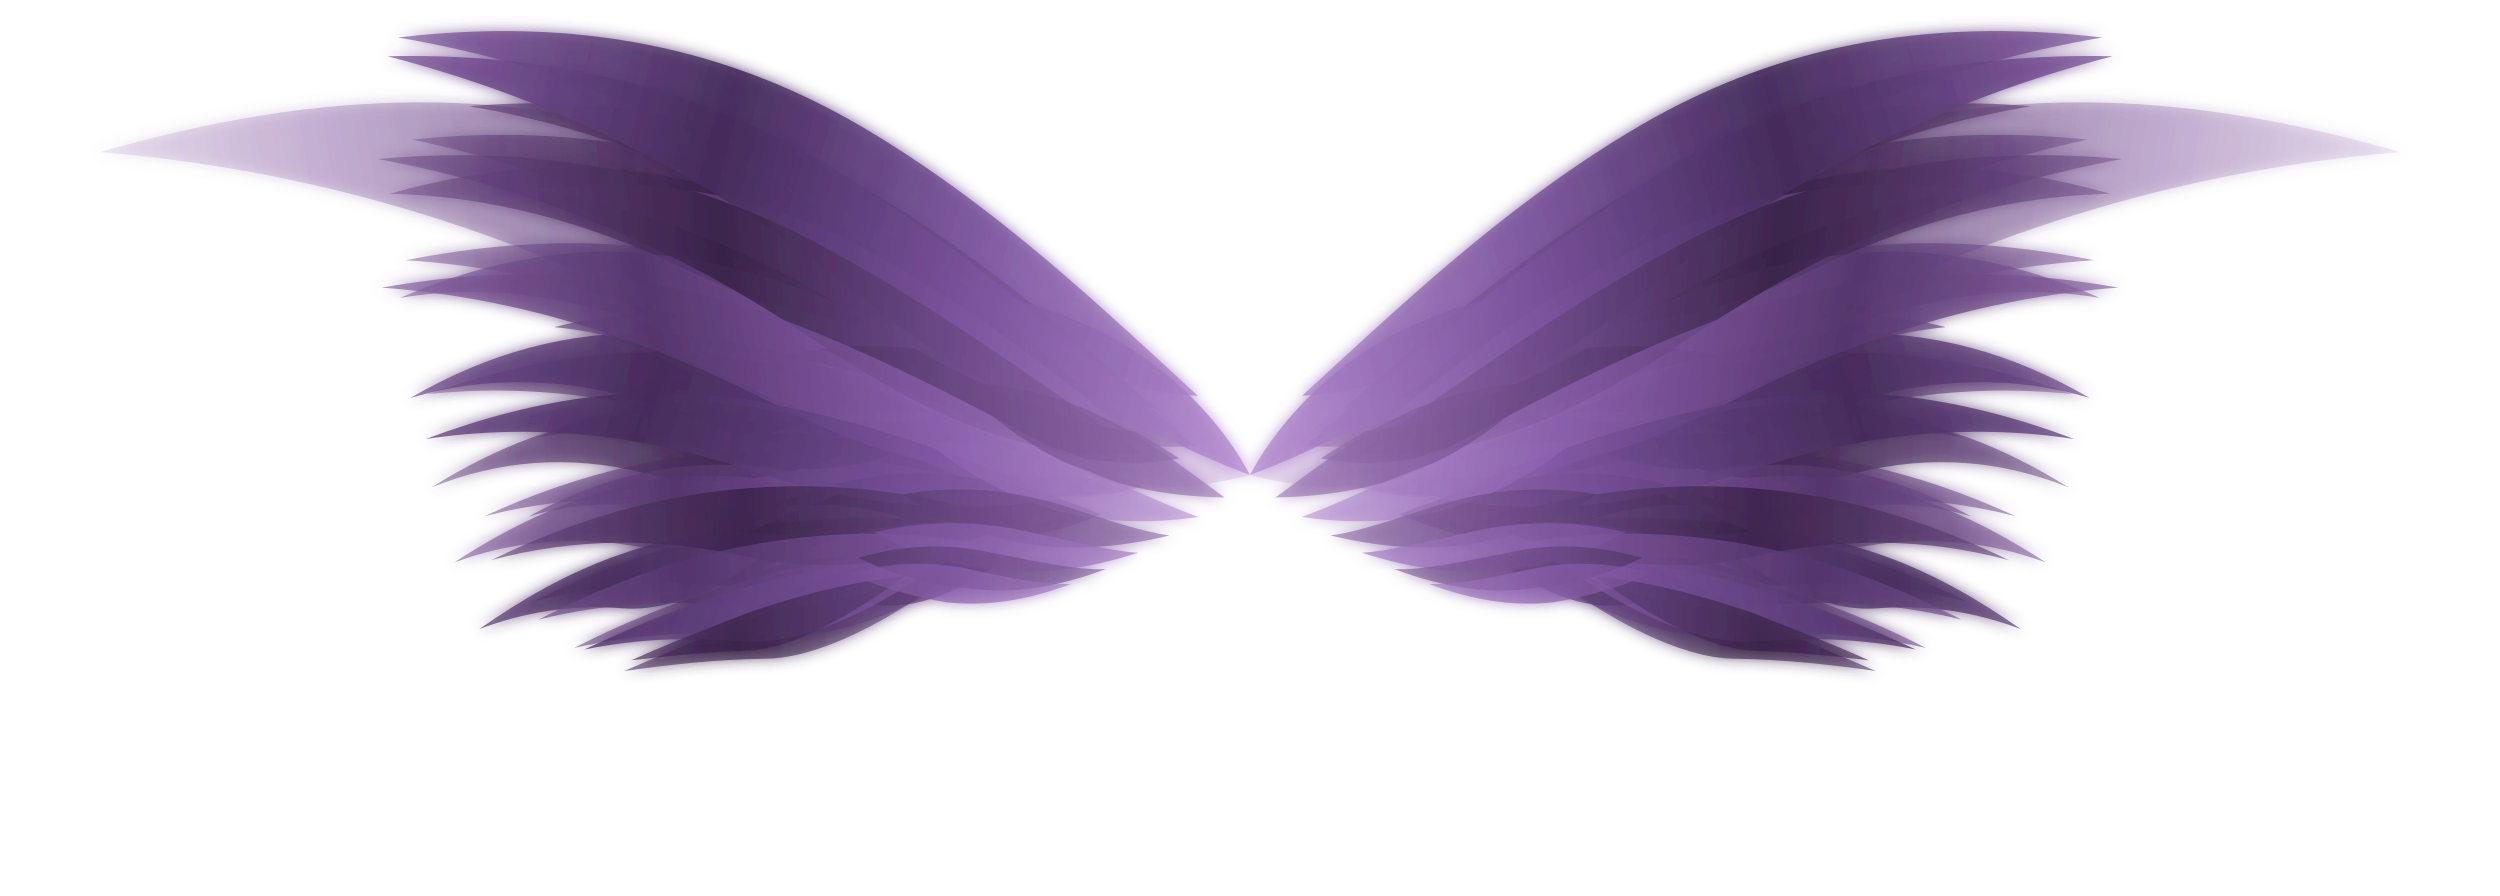
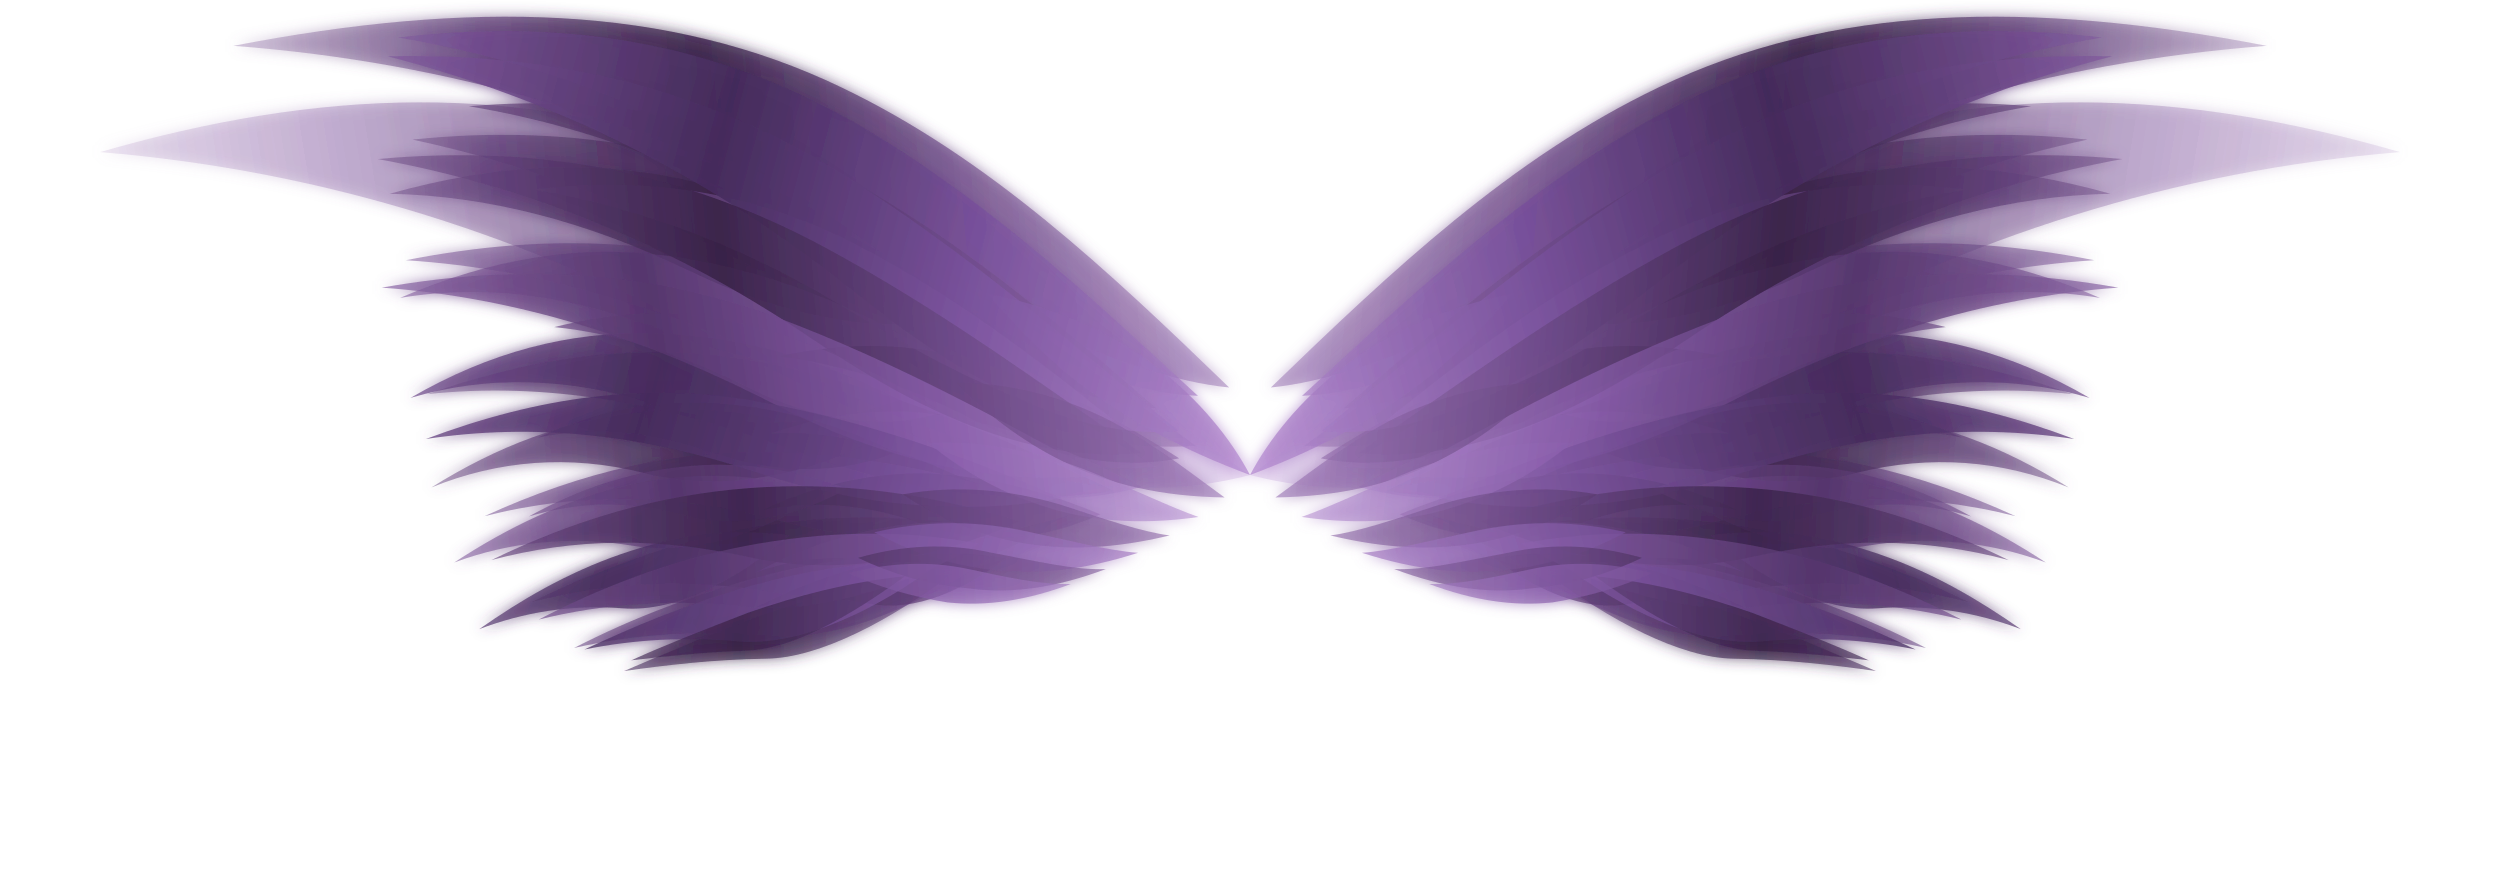
<svg xmlns="http://www.w3.org/2000/svg" viewBox="0 0 1200 430" fill="none">
  <defs>
    <linearGradient id="w" x1="600" y1="220" x2="70" y2="80" gradientUnits="userSpaceOnUse">
      <stop stop-color="#b48ad0" stop-opacity=".72" />
      <stop offset=".28" stop-color="#79529c" stop-opacity=".88" />
      <stop offset=".52" stop-color="#452b5c" stop-opacity=".96" />
      <stop offset=".76" stop-color="#765093" stop-opacity=".84" />
      <stop offset="1" stop-color="#a786bd" stop-opacity=".52" />
    </linearGradient>
    <linearGradient id="p" x1="600" y1="225" x2="80" y2="310" gradientUnits="userSpaceOnUse">
      <stop stop-color="#c3a0da" stop-opacity=".62" />
      <stop offset=".28" stop-color="#8b60ad" stop-opacity=".78" />
      <stop offset=".52" stop-color="#56366d" stop-opacity=".90" />
      <stop offset=".76" stop-color="#8963a4" stop-opacity=".72" />
      <stop offset="1" stop-color="#b79ac9" stop-opacity=".46" />
    </linearGradient>
    <linearGradient id="d" x1="580" y1="220" x2="150" y2="260" gradientUnits="userSpaceOnUse">
      <stop stop-color="#9a75b3" stop-opacity=".64" />
      <stop offset=".28" stop-color="#684681" stop-opacity=".82" />
      <stop offset=".52" stop-color="#382247" stop-opacity=".94" />
      <stop offset=".76" stop-color="#604077" stop-opacity=".78" />
      <stop offset="1" stop-color="#9173a4" stop-opacity=".48" />
    </linearGradient>
    <filter id="g" x="-15%" y="-25%" width="130%" height="155%">
      <feGaussianBlur stdDeviation="3.2" result="b" />
      <feMerge>
        <feMergeNode in="b" />
        <feMergeNode in="SourceGraphic" />
      </feMerge>
    </filter>
  </defs>
  <g filter="url(#g)">
    <g id="L">
+       <path d="M590 186C532 130 475 76 404 42C321 2 226 0 112 22C217 30 310 58 399 105C476 146 539 181 590 186Z" fill="url(#d)" opacity=".82" />
      <path d="M600 228C520 172 442 113 350 77C251 38 152 43 48 73C157 82 256 114 348 165C437 214 520 249 600 228Z" fill="url(#p)" opacity=".46" />
      <path d="M574 214C522 176 470 137 409 106C343 72 276 59 198 67C272 83 340 112 404 154C462 192 516 218 574 214Z" fill="url(#d)" opacity=".72" />
      <path d="M555 225C501 193 449 164 389 142C326 119 263 117 193 132C259 135 324 154 390 185C449 213 503 230 555 225Z" fill="url(#p)" opacity=".70" transform="rotate(1 600 228)" />
      <path d="M535 238C481 214 431 195 375 184C318 173 263 180 204 203C260 195 317 203 378 223C434 242 488 247 535 238Z" fill="url(#d)" opacity=".72" transform="rotate(2 600 228)" />
      <path d="M516 251C466 236 421 228 373 229C325 230 280 243 234 267C279 253 326 251 377 262C426 272 475 267 516 251Z" fill="url(#p)" opacity=".72" transform="rotate(3 600 228)" />
      <path d="M497 265C452 258 412 259 371 268C331 277 295 293 260 313C295 301 333 296 375 300C416 304 460 287 497 265Z" fill="url(#d)" opacity=".70" transform="rotate(4 600 228)" />
      <path d="M480 278C441 278 407 284 373 296C340 308 311 322 284 339C312 330 342 325 377 325C411 325 449 303 480 278Z" fill="url(#p)" opacity=".70" transform="rotate(5 600 228)" />
      <path d="M463 290C431 296 402 306 375 319C350 331 329 343 311 353C331 348 353 343 378 340C404 337 436 315 463 290Z" fill="url(#d)" opacity=".68" transform="rotate(6 600 228)" />
      <path d="M470 150C425 119 381 98 332 87C284 76 237 79 187 93C234 94 281 106 331 130C381 154 429 162 470 150Z" fill="url(#d)" opacity=".84" />
      <path d="M451 171C407 145 366 129 322 123C278 117 236 124 192 143C234 136 276 142 322 160C367 178 411 181 451 171Z" fill="url(#p)" opacity=".80" />
      <path d="M432 192C391 171 353 161 313 160C273 159 235 169 197 191C234 180 273 181 314 194C355 207 397 205 432 192Z" fill="url(#w)" opacity=".82" />
      <path d="M414 214C376 199 342 194 306 198C271 202 239 214 207 234C239 221 273 218 309 227C345 236 382 229 414 214Z" fill="url(#d)" opacity=".80" />
      <path d="M396 236C363 227 332 226 301 233C271 240 244 253 218 270C245 260 274 257 304 262C335 267 369 255 396 236Z" fill="url(#p)" opacity=".78" />
      <path d="M379 257C350 253 324 257 298 266C272 275 250 288 230 302C251 294 274 290 299 292C325 294 354 278 379 257Z" fill="url(#w)" opacity=".76" />
      <path d="M566 220C533 199 503 184 470 174C438 164 407 164 374 171C405 175 436 185 468 202C502 219 536 226 566 220Z" fill="url(#d)" />
      <path d="M548 235C516 219 487 209 457 204C427 199 399 203 370 214C398 212 427 218 457 231C488 244 520 244 548 235Z" fill="url(#p)" opacity=".94" transform="rotate(1.5 600 228)" />
      <path d="M529 250C499 239 472 234 444 234C417 235 392 242 367 255C392 249 418 250 446 259C475 268 503 263 529 250Z" fill="url(#d)" opacity=".90" transform="rotate(2.5 600 228)" />
      <path d="M509 265C482 259 458 259 433 264C409 269 388 278 367 291C388 282 410 279 435 283C460 287 486 279 509 265Z" fill="url(#p)" opacity=".86" transform="rotate(4 600 228)" />
      <path d="M487 279C464 277 443 281 423 288C403 295 386 304 370 314C387 308 405 305 425 307C446 309 469 296 487 279Z" fill="url(#d)" opacity=".82" transform="rotate(5.5 600 228)" />
      <path d="M452 198C421 178 391 164 359 156C328 148 298 149 266 157C296 160 327 170 359 186C391 202 424 207 452 198Z" fill="url(#p)" opacity=".78" />
      <path d="M430 220C399 206 370 199 341 198C312 197 285 203 258 216C285 210 313 212 343 222C373 232 404 231 430 220Z" fill="url(#d)" opacity=".78" transform="rotate(1 600 228)" />
      <path d="M407 243C379 234 353 232 327 236C301 240 278 249 255 263C278 255 302 253 329 259C355 265 383 258 407 243Z" fill="url(#p)" opacity=".76" transform="rotate(2.5 600 228)" />
      <path d="M575 190C527 146 480 101 419 64C350 22 276 8 191 18C268 31 339 60 409 111C472 157 526 188 575 190Z" fill="url(#w)" opacity=".88" />
      <path d="M555 196C511 158 468 121 416 91C358 58 296 45 225 51C291 62 351 87 410 128C462 164 511 193 555 196Z" fill="url(#d)" opacity=".82" />
      <path d="M535 202C496 171 458 142 414 119C365 93 314 84 256 91C310 100 361 120 411 151C455 178 497 199 535 202Z" fill="url(#p)" opacity=".84" />
      <path d="M566 207C520 170 474 129 416 91C350 47 276 25 186 27C267 48 340 84 410 140C466 185 516 211 566 207Z" fill="url(#w)" />
      <path d="M548 218C499 185 451 150 394 120C329 86 260 72 180 80C255 93 324 121 390 165C447 203 498 223 548 218Z" fill="url(#d)" opacity=".94" transform="rotate(.5 600 228)" />
      <path d="M529 230C478 204 430 179 373 159C312 138 250 135 181 149C246 152 309 170 373 201C430 228 482 236 529 230Z" fill="url(#p)" opacity=".92" transform="rotate(1.5 600 228)" />
      <path d="M510 243C460 224 414 210 362 203C309 196 258 205 204 228C255 218 307 221 363 237C416 252 468 253 510 243Z" fill="url(#w)" opacity=".88" transform="rotate(2.5 600 228)" />
      <path d="M491 257C445 246 404 243 360 249C317 255 278 269 239 291C278 278 318 275 362 282C406 289 453 277 491 257Z" fill="url(#d)" opacity=".86" transform="rotate(3.5 600 228)" />
      <path d="M473 271C434 267 398 271 361 281C325 291 294 306 265 324C295 314 327 309 363 310C400 311 442 293 473 271Z" fill="url(#p)" opacity=".84" transform="rotate(4.5 600 228)" />
      <path d="M456 284C423 286 394 293 364 305C336 316 312 329 290 342C313 335 338 331 365 331C394 330 429 309 456 284Z" fill="url(#w)" opacity=".80" transform="rotate(5.5 600 228)" />
      <path d="M441 295C414 301 391 310 368 321C347 332 330 341 315 350C332 346 350 342 370 339C391 336 417 317 441 295Z" fill="url(#d)" opacity=".78" transform="rotate(6.5 600 228)" />
      <path d="M600 228C568 216 544 203 522 187C503 173 488 157 474 141C505 147 533 159 555 176C576 192 591 211 600 228Z" fill="url(#w)" />
      <path d="M588 239C558 239 533 234 510 223C489 213 472 200 458 186C487 186 514 193 538 206C558 217 575 230 588 239Z" fill="url(#d)" opacity=".96" transform="rotate(1 600 228)" />
      <path d="M576 249C548 254 523 253 500 246C479 240 461 230 445 218C472 216 498 220 523 229C545 237 563 245 576 249Z" fill="url(#p)" opacity=".94" transform="rotate(2 600 228)" />
      <path d="M563 259C536 267 513 269 490 266C469 263 451 256 434 246C460 240 485 241 510 247C532 253 550 258 563 259Z" fill="url(#d)" opacity=".92" transform="rotate(3 600 228)" />
      <path d="M549 269C524 279 502 283 479 282C458 281 440 276 422 268C445 261 468 259 491 262C514 265 534 269 549 269Z" fill="url(#w)" opacity=".90" transform="rotate(4 600 228)" />
      <path d="M535 279C512 290 491 295 470 294C450 294 432 290 416 284C437 276 458 273 480 276C501 278 520 281 535 279Z" fill="url(#d)" opacity=".88" transform="rotate(5 600 228)" />
      <path d="M520 289C500 299 481 304 462 304C444 303 428 300 413 295C432 288 451 285 470 287C489 289 506 291 520 289Z" fill="url(#p)" opacity=".88" transform="rotate(6 600 228)" />
    </g>
    <g transform="translate(1200 0) scale(-1 1)">
      <use href="#L" />
    </g>
  </g>
</svg>
